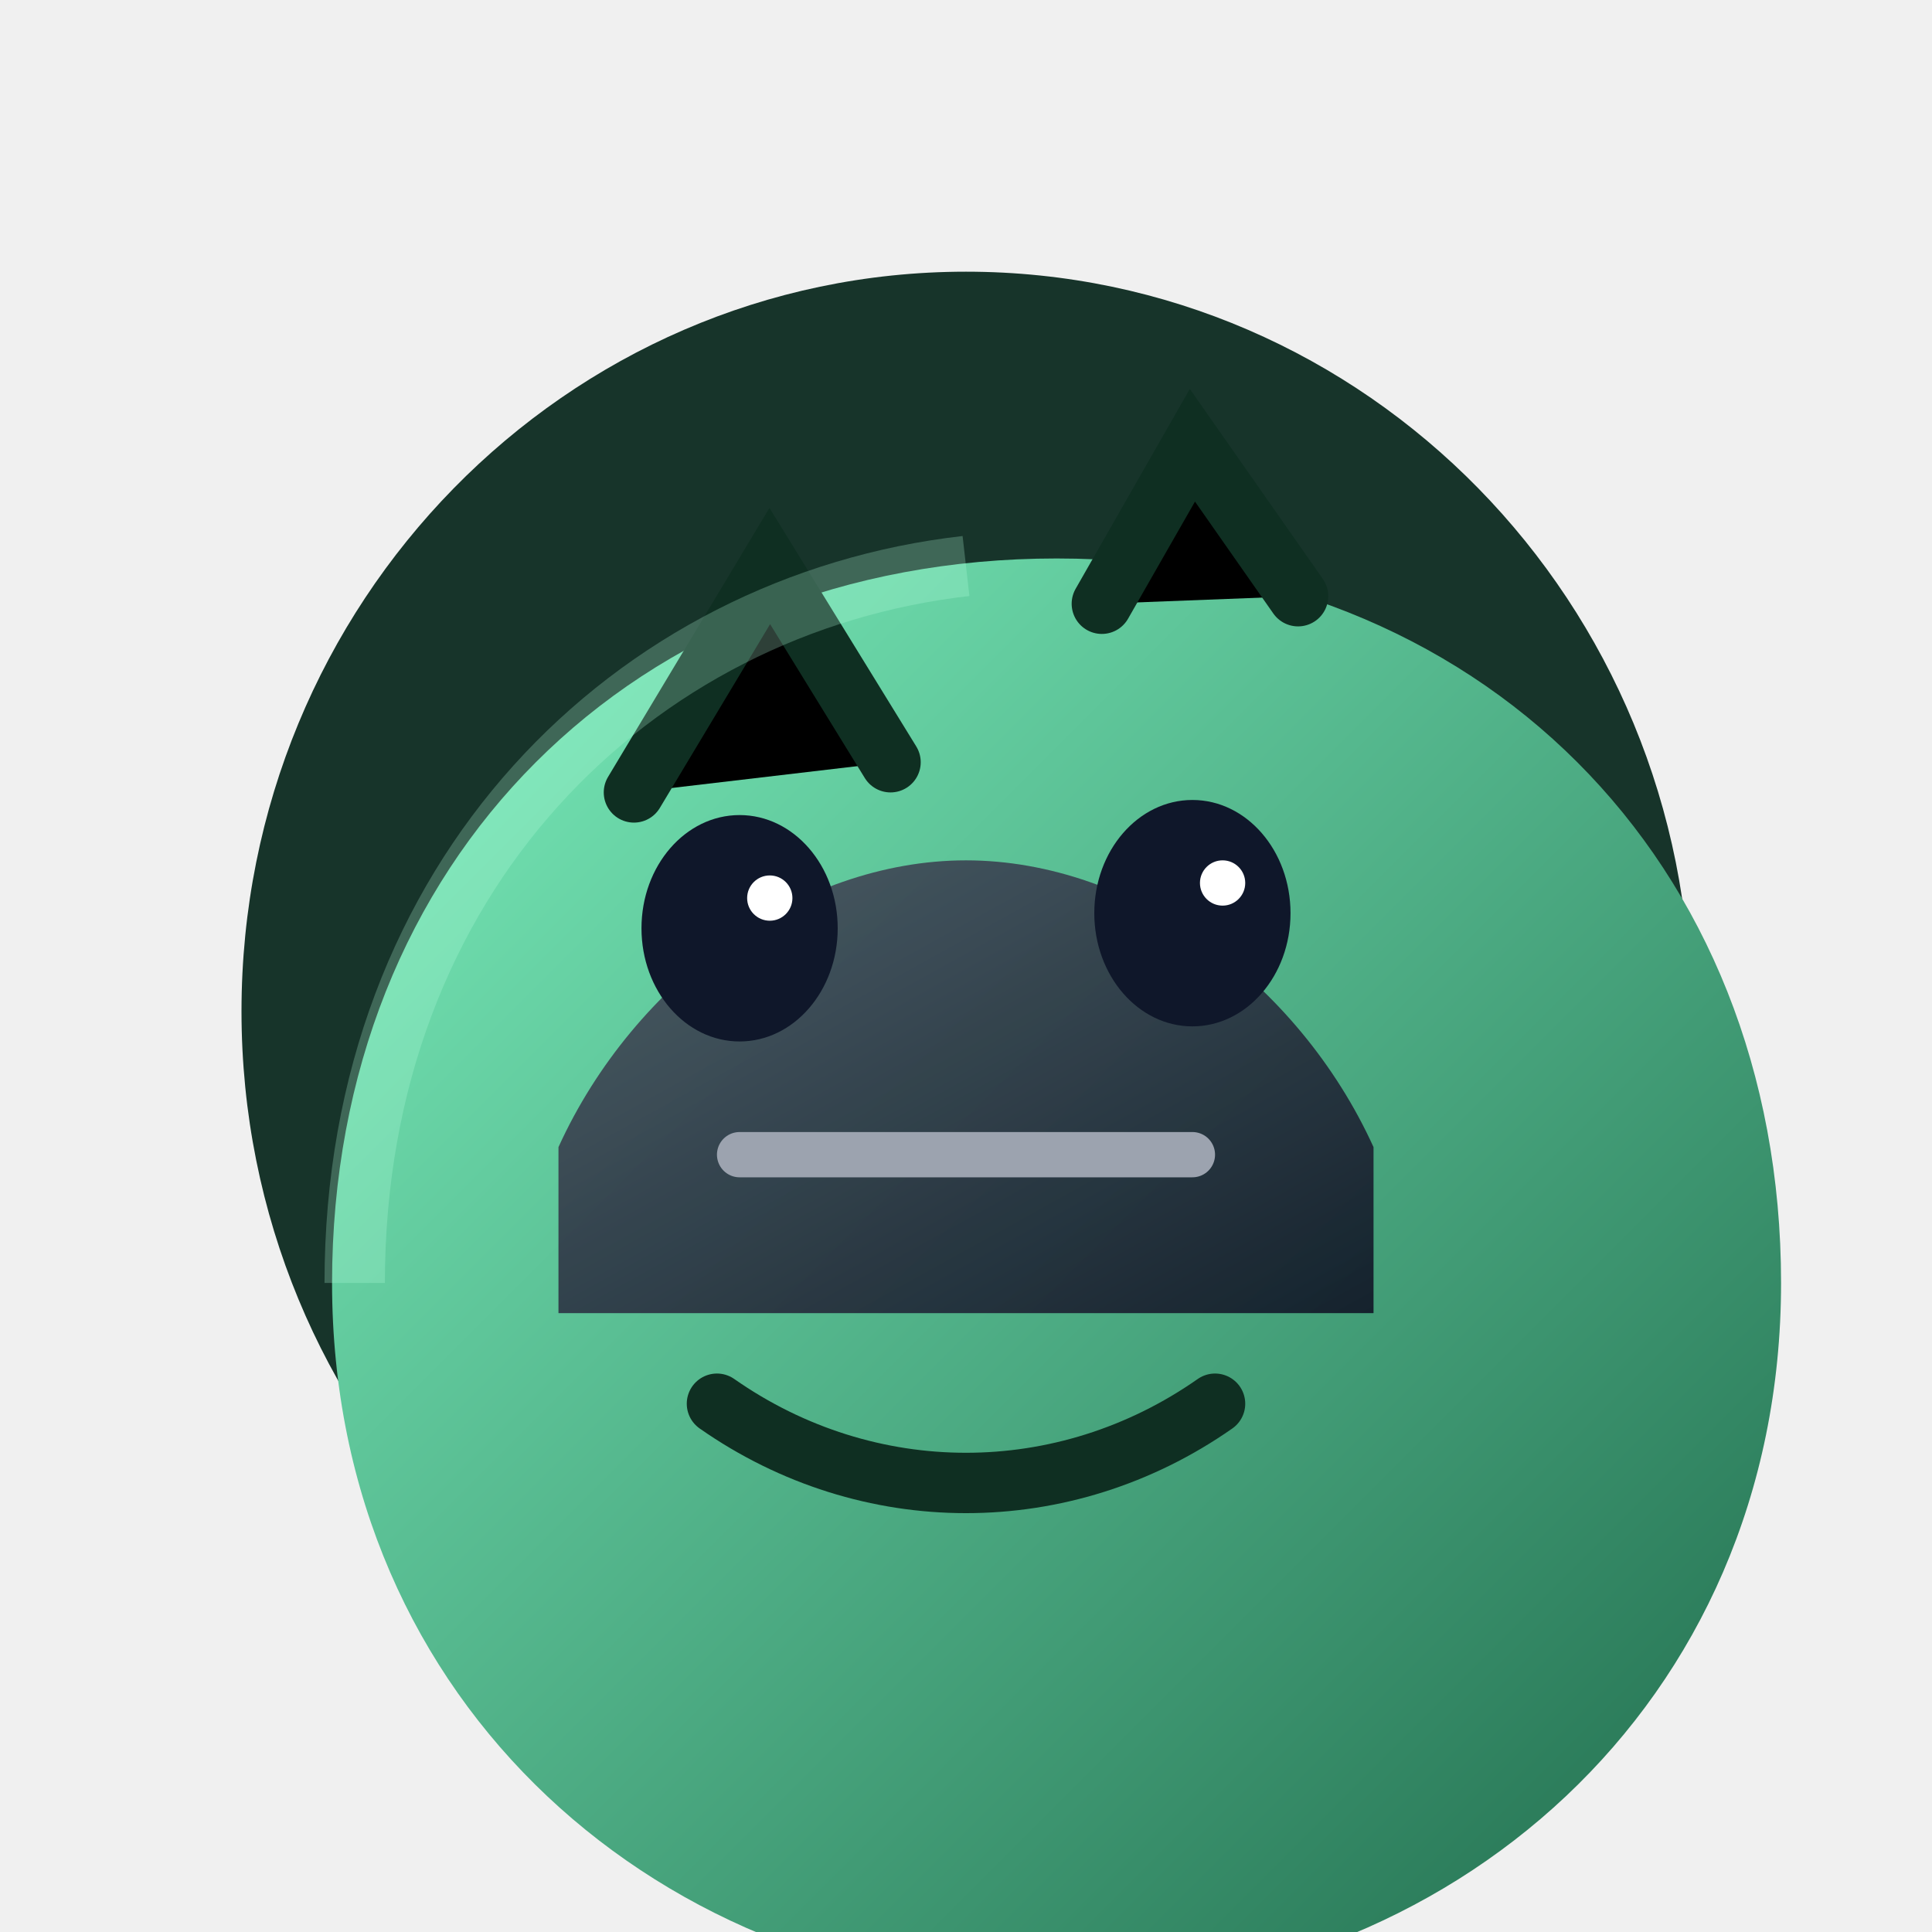
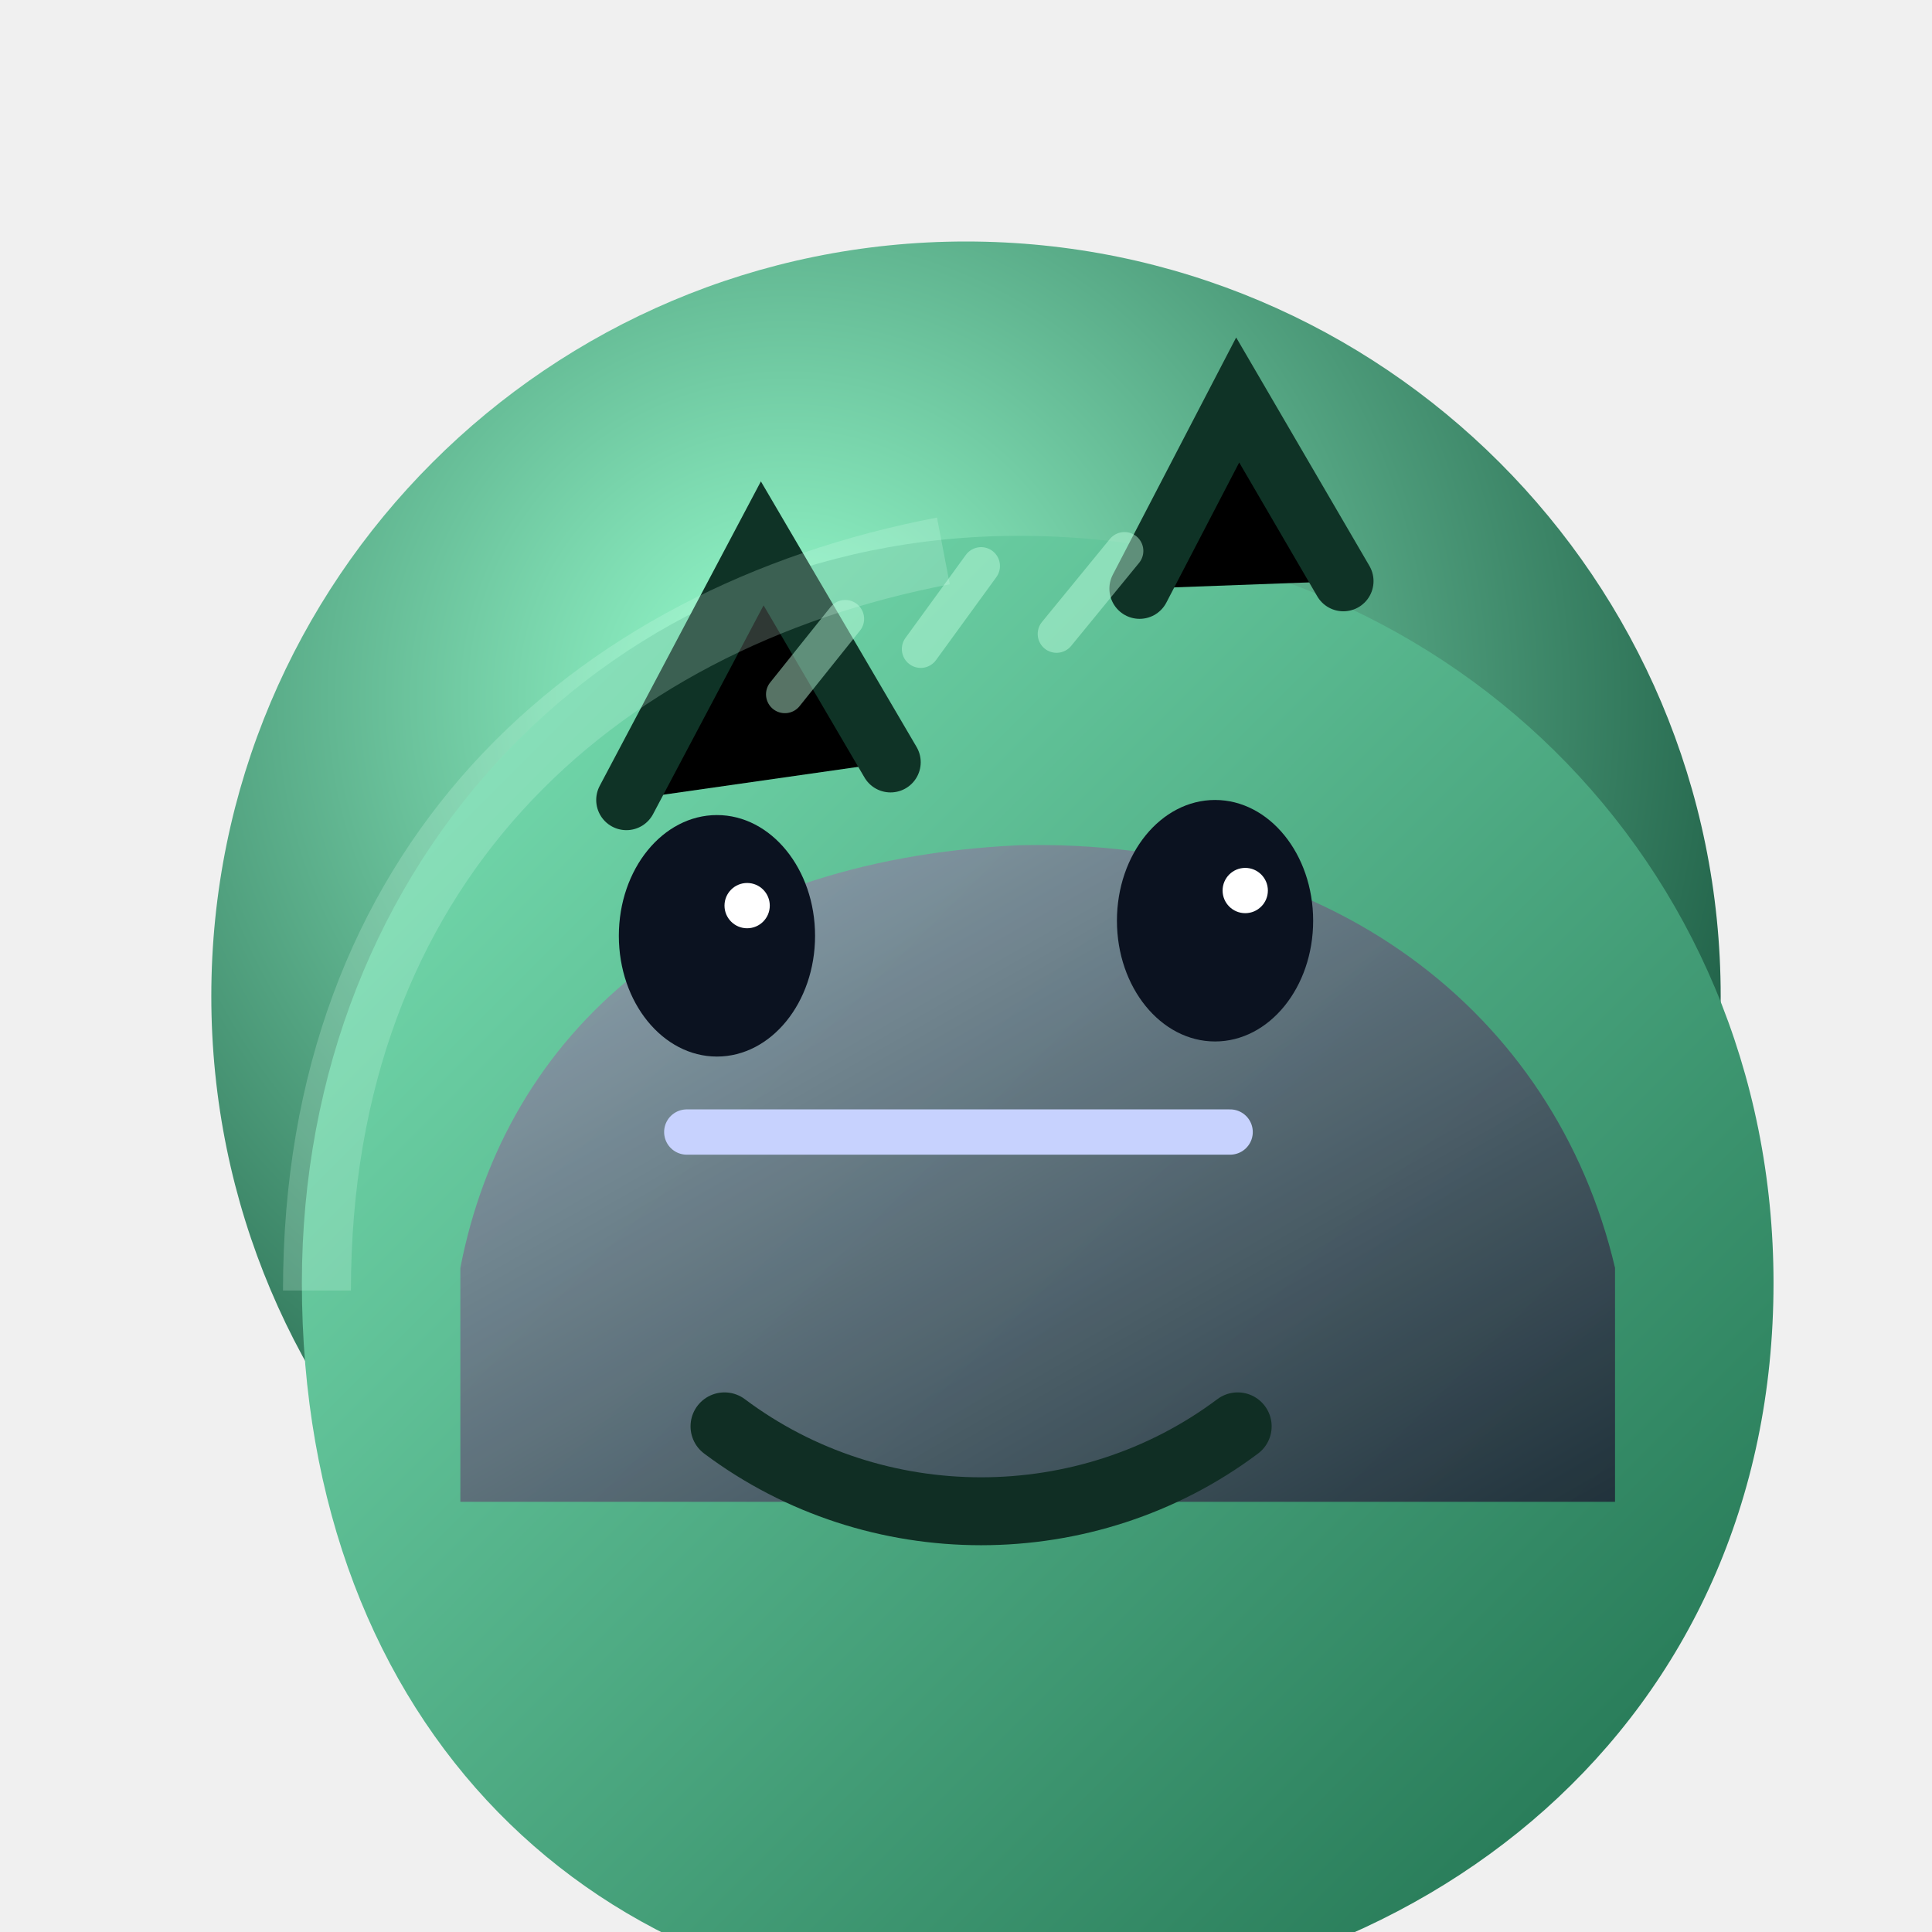
<svg xmlns="http://www.w3.org/2000/svg" viewBox="0 0 256 256">
  <defs>
-     <linearGradient id="skin" x1="0" y1="0" x2="1" y2="1">
-       <stop offset="0" stop-color="#7cf0be" />
-       <stop offset="1" stop-color="#1f6a4b" />
+     <radialGradient id="d_bg" cx="38%" cy="30%" r="74%">
+       <stop offset="0" stop-color="#99ffd0" />
+       <stop offset="1" stop-color="#14513a" />
+     </radialGradient>
+     <linearGradient id="d_skin" x1="0" y1="0" x2="1" y2="1">
+       <stop offset="0" stop-color="#7fe8ba" />
+       <stop offset="1" stop-color="#1b6b4a" />
    </linearGradient>
-     <linearGradient id="armor" x1="0" y1="0" x2="1" y2="1">
-       <stop offset="0" stop-color="#4b5563" />
-       <stop offset="1" stop-color="#111827" />
+     <linearGradient id="d_metal" x1="0" y1="0" x2="1" y2="1">
+       <stop offset="0" stop-color="#9aa7b8" />
+       <stop offset="1" stop-color="#1f2937" />
    </linearGradient>
  </defs>
-   <ellipse cx="128" cy="134" rx="96" ry="98" fill="#17342a" />
-   <path d="M44 170c0-56 40-96 96-96s96 40 96 96-44 94-96 94-96-38-96-94z" fill="url(#skin)" />
-   <path d="M74 152c10-22 32-38 54-38s44 16 54 38v22H74z" fill="url(#armor)" opacity="0.92" />
-   <path d="M98 153h60" stroke="#9ca3af" stroke-width="6" stroke-linecap="round" />
-   <path d="M84 105l18-30 16 26M146 80l12-21 14 20" stroke="#0f2f22" stroke-width="8" stroke-linecap="round" />
-   <ellipse cx="98" cy="123" rx="13" ry="15" fill="#0f172a" />
-   <ellipse cx="158" cy="121" rx="13" ry="15" fill="#0f172a" />
-   <circle cx="102" cy="119" r="3" fill="#fff" />
-   <circle cx="162" cy="117" r="3" fill="#fff" />
-   <path d="M95 186c20 14 46 14 66 0" stroke="#0f2f22" stroke-width="8" fill="none" stroke-linecap="round" />
-   <path d="M47 170c0-54 37-90 81-95" stroke="#b8ffe0" stroke-width="8" fill="none" opacity="0.25" />
+   <ellipse cx="128" cy="132" rx="100" ry="100" fill="url(#d_bg)" />
+   <path d="M40 170c0-56 41-99 95-99 56 0 100 43 100 99 0 58-46 96-104 96-52 0-91-37-91-96z" fill="url(#d_skin)" />
+   <path d="M61 168c6-31 31-54 74-56 41-1 71 22 79 56v31H61z" fill="url(#d_metal)" opacity="0.9" />
+   <path d="M91 150h72" stroke="#c7d2fe" stroke-width="6" stroke-linecap="round" />
+   <path d="M83 106l18-34 17 29M151 78l13-25 14 24" stroke="#0f3326" stroke-width="8" stroke-linecap="round" />
+   <path d="M104 92l8-10M122 86l8-11M140 84l9-11" stroke="#c2ffe1" stroke-width="5" stroke-linecap="round" opacity="0.45" />
+   <ellipse cx="95" cy="124" rx="13" ry="16" fill="#0b1220" />
+   <ellipse cx="161" cy="122" rx="13" ry="16" fill="#0b1220" />
+   <circle cx="99" cy="120" r="3" fill="#fff" />
+   <circle cx="165" cy="118" r="3" fill="#fff" />
+   <path d="M96 189c20 15 48 15 68 0" stroke="#102e24" stroke-width="9" fill="none" stroke-linecap="round" />
+   <path d="M42 171c0-56 36-89 83-98" stroke="#d8ffef" stroke-width="9" fill="none" opacity="0.22" />
</svg>
